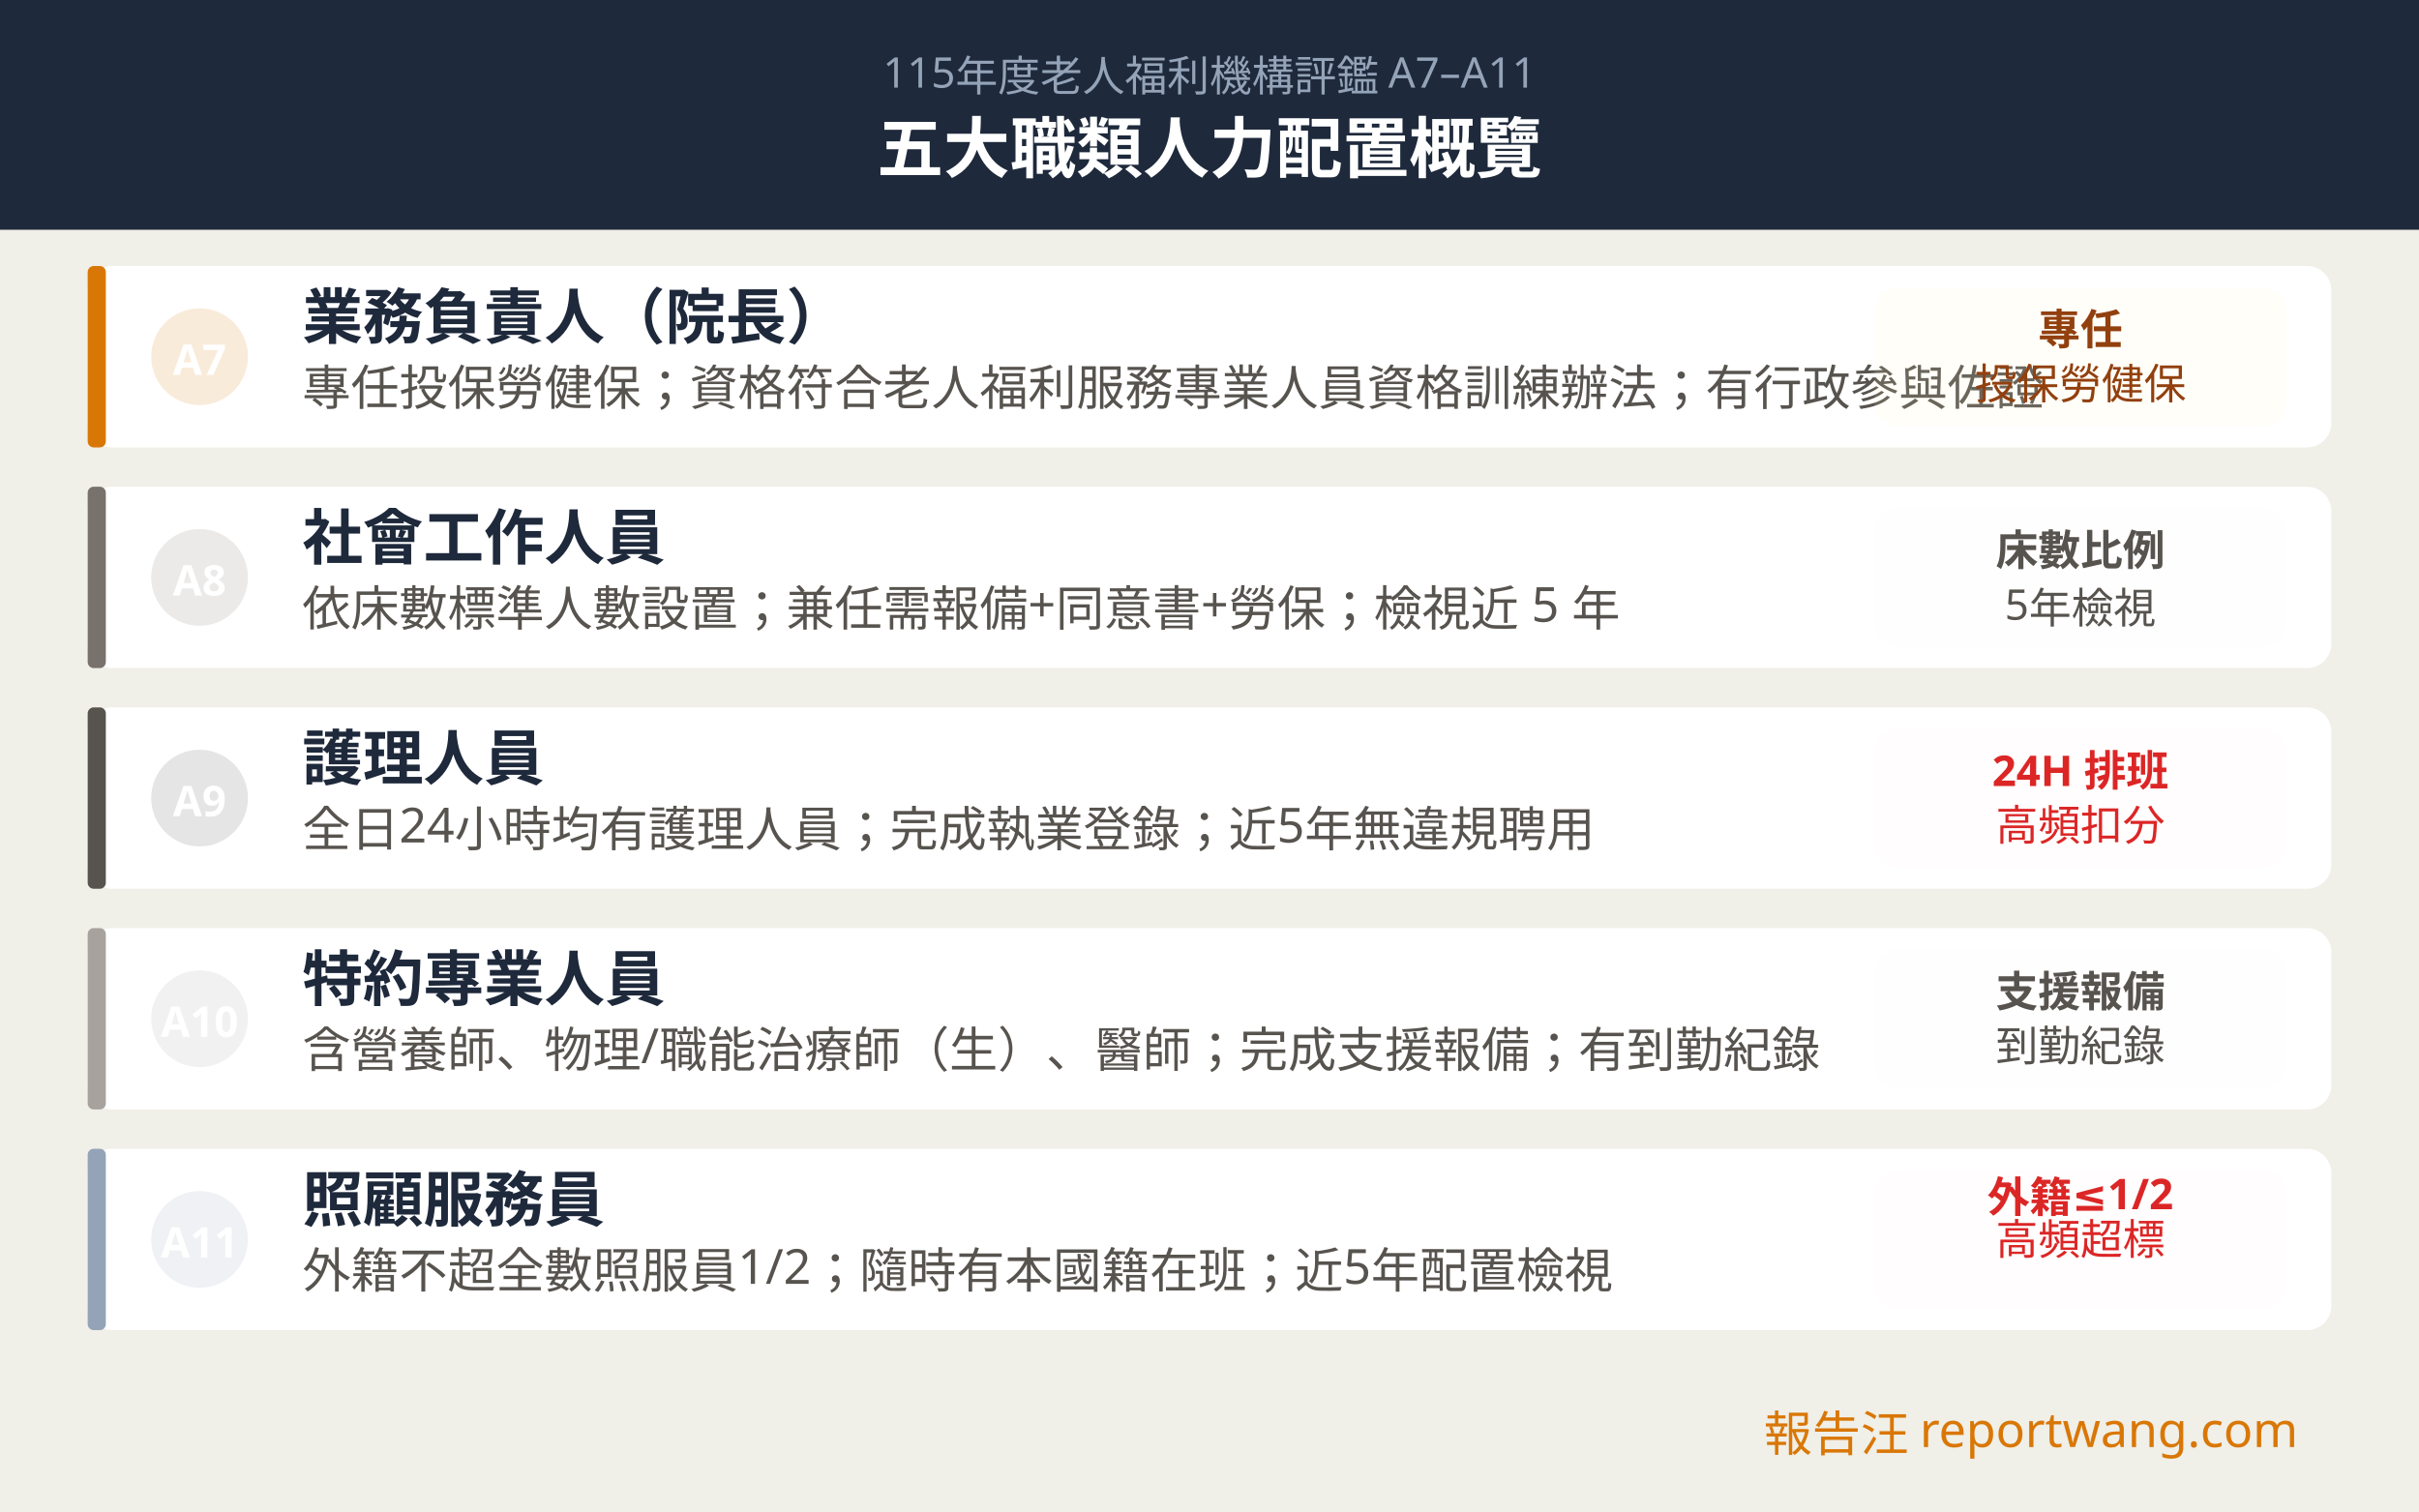
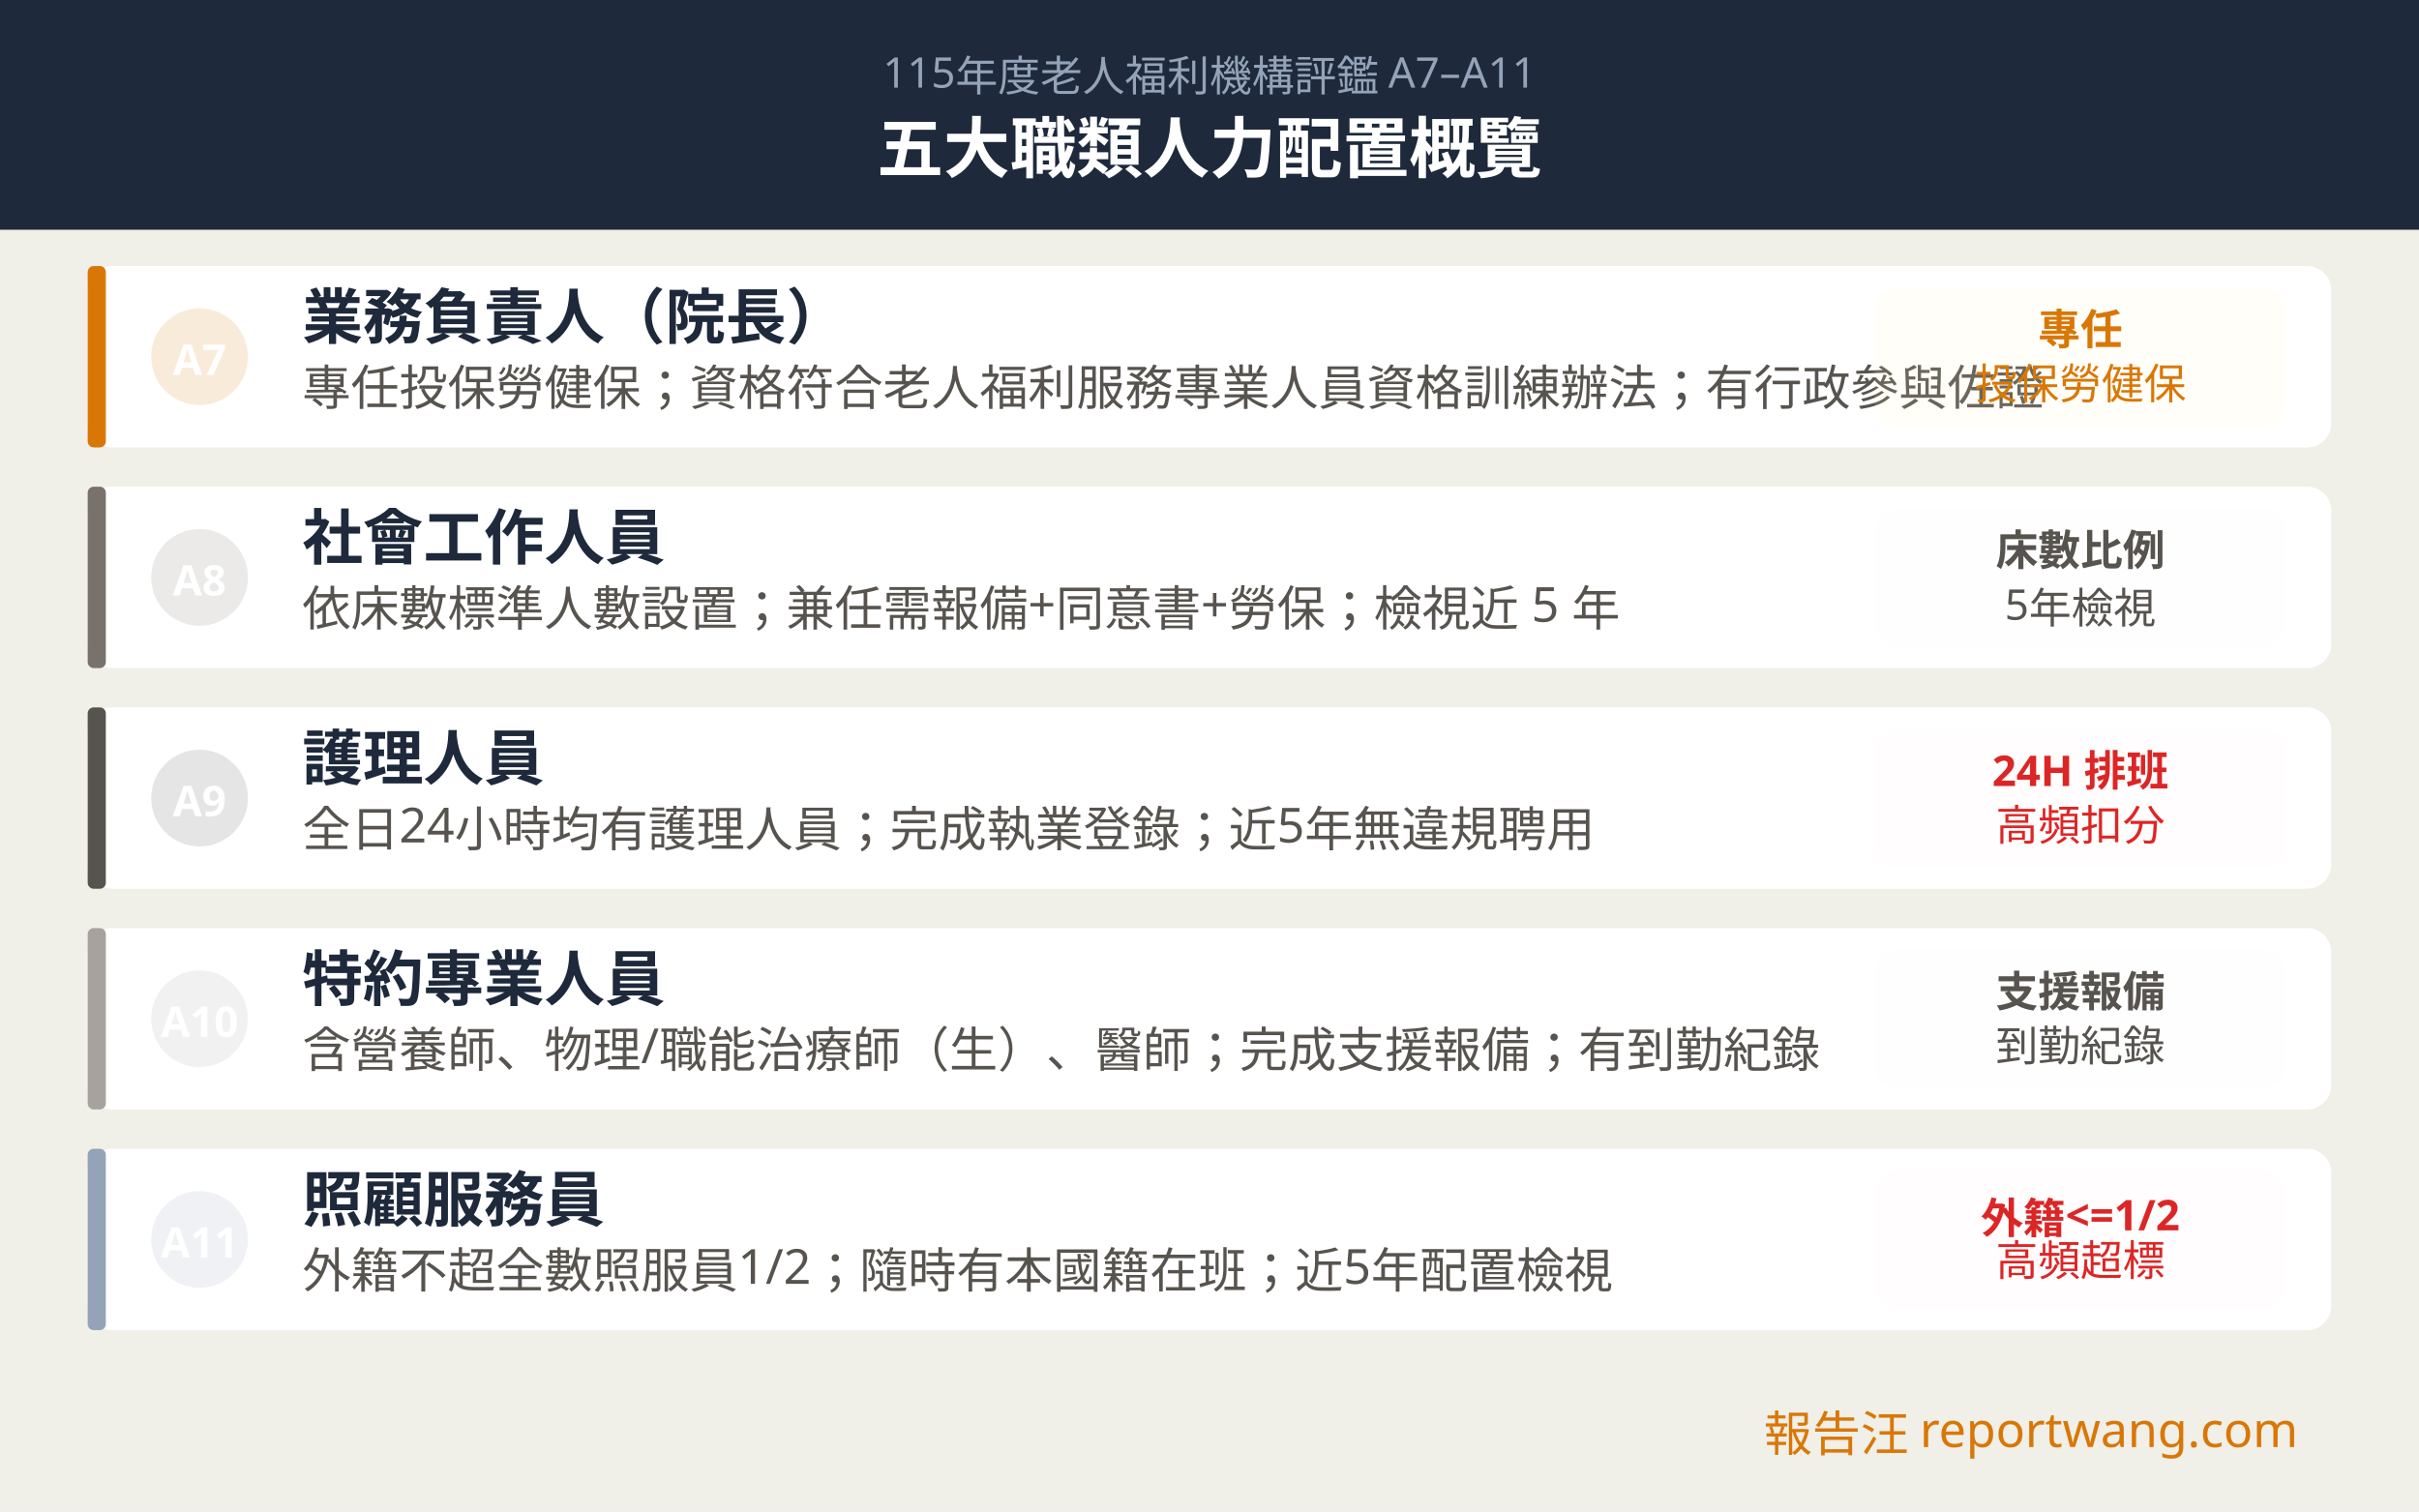
<svg xmlns="http://www.w3.org/2000/svg" width="800" height="500" viewBox="0 0 800 500" font-family="'Noto Sans TC', sans-serif">
  <rect width="800" height="500" fill="#f0efe8" />
  <rect x="0" y="0" width="800" height="76" fill="#1e293b" />
  <text x="400" y="29" font-size="14" fill="#94a3b8" text-anchor="middle" font-weight="400">115年度老人福利機構評鑑 A7–A11</text>
  <text x="400" y="57" font-size="22" fill="white" text-anchor="middle" font-weight="700">五大職類人力配置概覽</text>
  <rect x="29" y="88" width="742" height="60" rx="8" fill="white" />
  <rect x="29" y="88" width="6" height="60" rx="2" fill="#d97706" />
  <circle cx="66" cy="118" r="16" fill="#d97706" opacity="0.15" />
  <text x="66" y="124" font-size="14" fill="white" text-anchor="middle" font-weight="700">A7</text>
  <text x="100" y="112" font-size="20" fill="#1e293b" font-weight="700">業務負責人（院長）</text>
  <text x="100" y="134" font-size="16" fill="#57534e">專任投保勞健保；資格符合老人福利服務專業人員資格訓練辦法；有行政參與佐證</text>
  <rect x="620" y="95" width="136" height="46" rx="8" fill="#fef3c7" opacity="0.12" />
-   <text x="688" y="114" font-size="14" fill="#92400e" text-anchor="middle" font-weight="600">專任</text>
-   <text x="688" y="132" font-size="14" fill="#92400e" text-anchor="middle">投保勞健保</text>
+   <text x="688" y="114" font-size="14" fill="#d97706" text-anchor="middle" font-weight="600">專任</text>
+   <text x="688" y="132" font-size="14" fill="#d97706" text-anchor="middle">投保勞健保</text>
  <rect x="29" y="161" width="742" height="60" rx="8" fill="white" />
  <rect x="29" y="161" width="6" height="60" rx="2" fill="#78716c" />
  <circle cx="66" cy="191" r="16" fill="#78716c" opacity="0.15" />
  <text x="66" y="197" font-size="14" fill="white" text-anchor="middle" font-weight="700">A8</text>
  <text x="100" y="185" font-size="20" fill="#1e293b" font-weight="700">社會工作人員</text>
  <text x="100" y="207" font-size="16" fill="#57534e">依床數標準人數設置；兼任需報備+同意書+勞保；檢視近 5 年</text>
  <rect x="620" y="168" width="136" height="46" rx="8" fill="#f5f5f4" opacity="0.12" />
  <text x="688" y="187" font-size="14" fill="#57534e" text-anchor="middle" font-weight="600">床數比例</text>
  <text x="688" y="205" font-size="14" fill="#57534e" text-anchor="middle">5年檢視</text>
  <rect x="29" y="234" width="742" height="60" rx="8" fill="white" />
  <rect x="29" y="234" width="6" height="60" rx="2" fill="#57534e" />
  <circle cx="66" cy="264" r="16" fill="#57534e" opacity="0.15" />
  <text x="66" y="270" font-size="14" fill="white" text-anchor="middle" font-weight="700">A9</text>
  <text x="100" y="258" font-size="20" fill="#1e293b" font-weight="700">護理人員</text>
  <text x="100" y="280" font-size="16" fill="#57534e">全日24小時均有護理人員；完成執業登錄；近5年無違規聘用</text>
  <rect x="620" y="241" width="136" height="46" rx="8" fill="#fef2f2" opacity="0.12" />
  <text x="688" y="260" font-size="14" fill="#dc2626" text-anchor="middle" font-weight="600">24H 排班</text>
  <text x="688" y="278" font-size="14" fill="#dc2626" text-anchor="middle">高頻扣分</text>
  <rect x="29" y="307" width="742" height="60" rx="8" fill="white" />
  <rect x="29" y="307" width="6" height="60" rx="2" fill="#a8a29e" />
  <circle cx="66" cy="337" r="16" fill="#a8a29e" opacity="0.15" />
  <text x="66" y="343" font-size="14" fill="white" text-anchor="middle" font-weight="700">A10</text>
  <text x="100" y="331" font-size="20" fill="#1e293b" font-weight="700">特約專業人員</text>
  <text x="100" y="353" font-size="16" fill="#57534e">含營養師、物理/職能治療師（生）、醫師；完成支援報備；有到勤紀錄</text>
  <rect x="620" y="314" width="136" height="46" rx="8" fill="#f5f5f4" opacity="0.12" />
  <text x="688" y="333" font-size="14" fill="#57534e" text-anchor="middle" font-weight="600">支援報備</text>
  <text x="688" y="351" font-size="14" fill="#57534e" text-anchor="middle">到勤紀錄</text>
  <rect x="29" y="380" width="742" height="60" rx="8" fill="white" />
  <rect x="29" y="380" width="6" height="60" rx="2" fill="#94a3b8" />
  <circle cx="66" cy="410" r="16" fill="#94a3b8" opacity="0.15" />
  <text x="66" y="416" font-size="14" fill="white" text-anchor="middle" font-weight="700">A11</text>
  <text x="100" y="404" font-size="20" fill="#1e293b" font-weight="700">照顧服務員</text>
  <text x="100" y="426" font-size="16" fill="#57534e">外籍不超全數照服員1/2；隨時有本國籍在班；近5年配置檢視</text>
  <rect x="620" y="387" width="136" height="46" rx="8" fill="#fef2f2" opacity="0.12" />
-   <text x="688" y="401" font-size="14" fill="#dc2626" text-anchor="middle" font-weight="600">外籍≤1/2</text>
-   <text x="688" y="415" font-size="14" fill="#dc2626" text-anchor="middle">高頻超標</text>
+   <text x="688" y="408" font-size="14" fill="#dc2626" text-anchor="middle" font-weight="600">外籍&lt;=1/2</text>
+   <text x="688" y="422" font-size="14" fill="#dc2626" text-anchor="middle">高頻超標</text>
  <text x="760" y="480" font-size="16" fill="#d97706" text-anchor="end" font-weight="400">報告汪 reportwang.com</text>
</svg>
